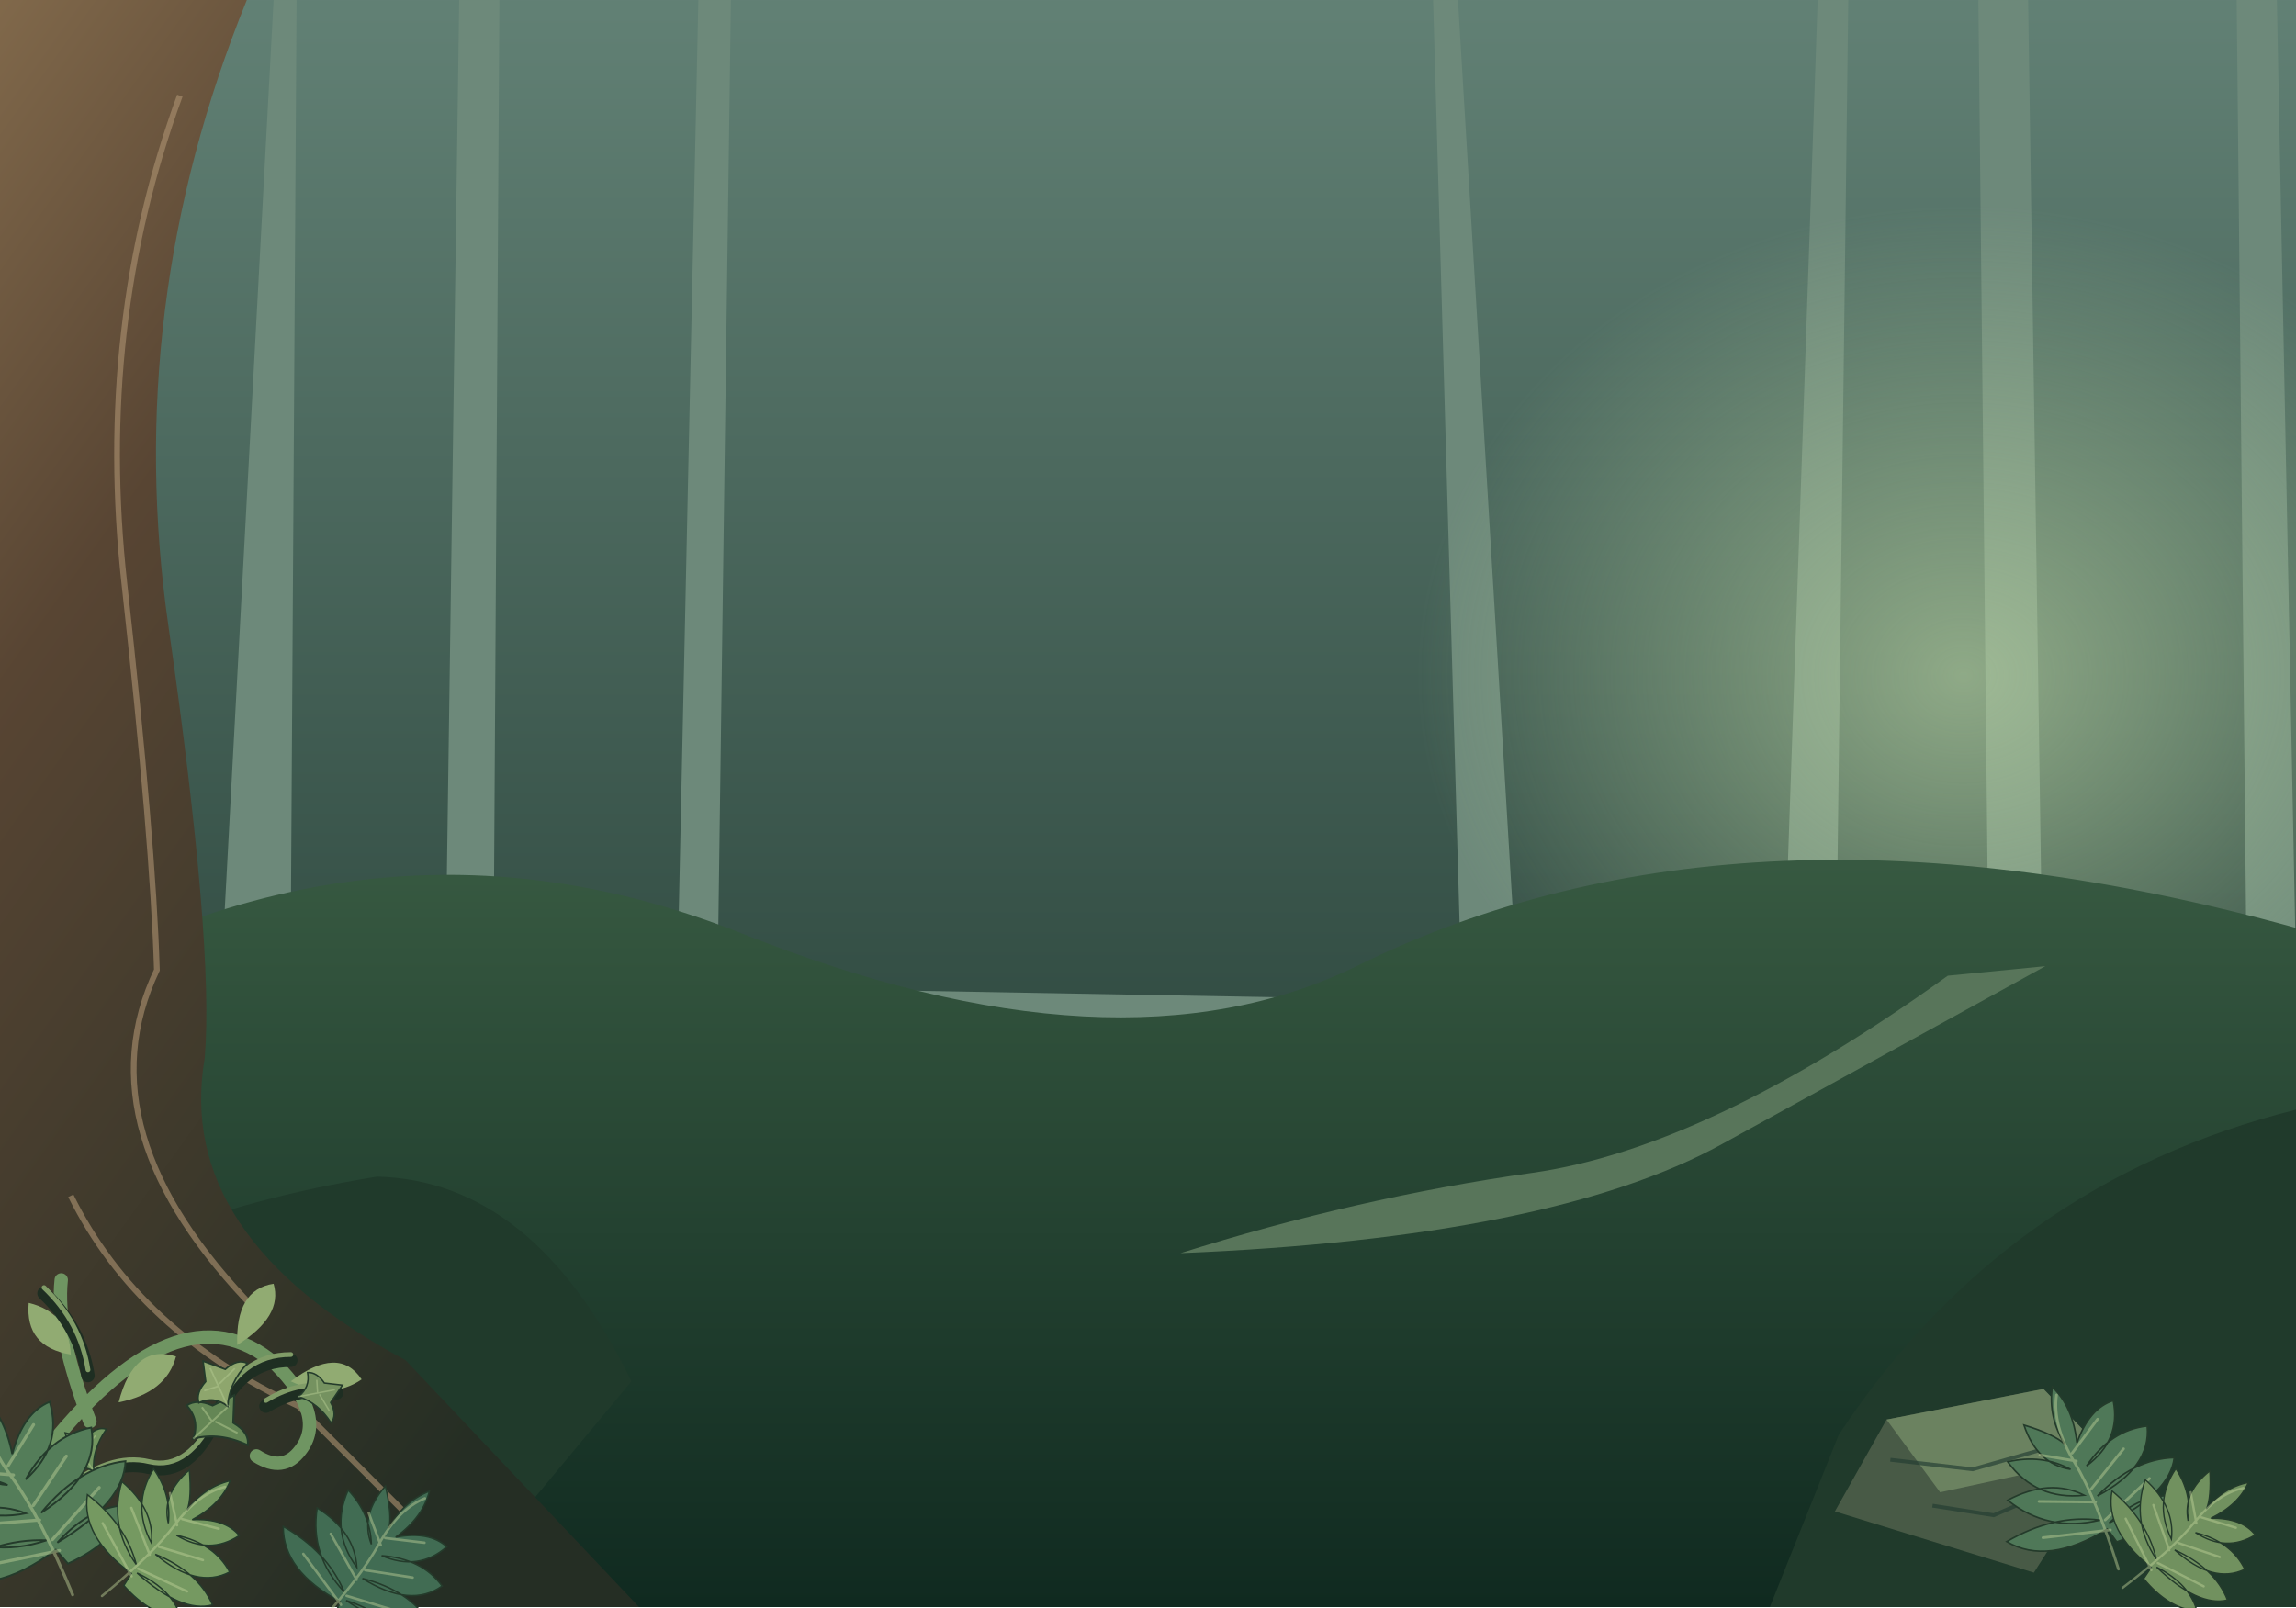
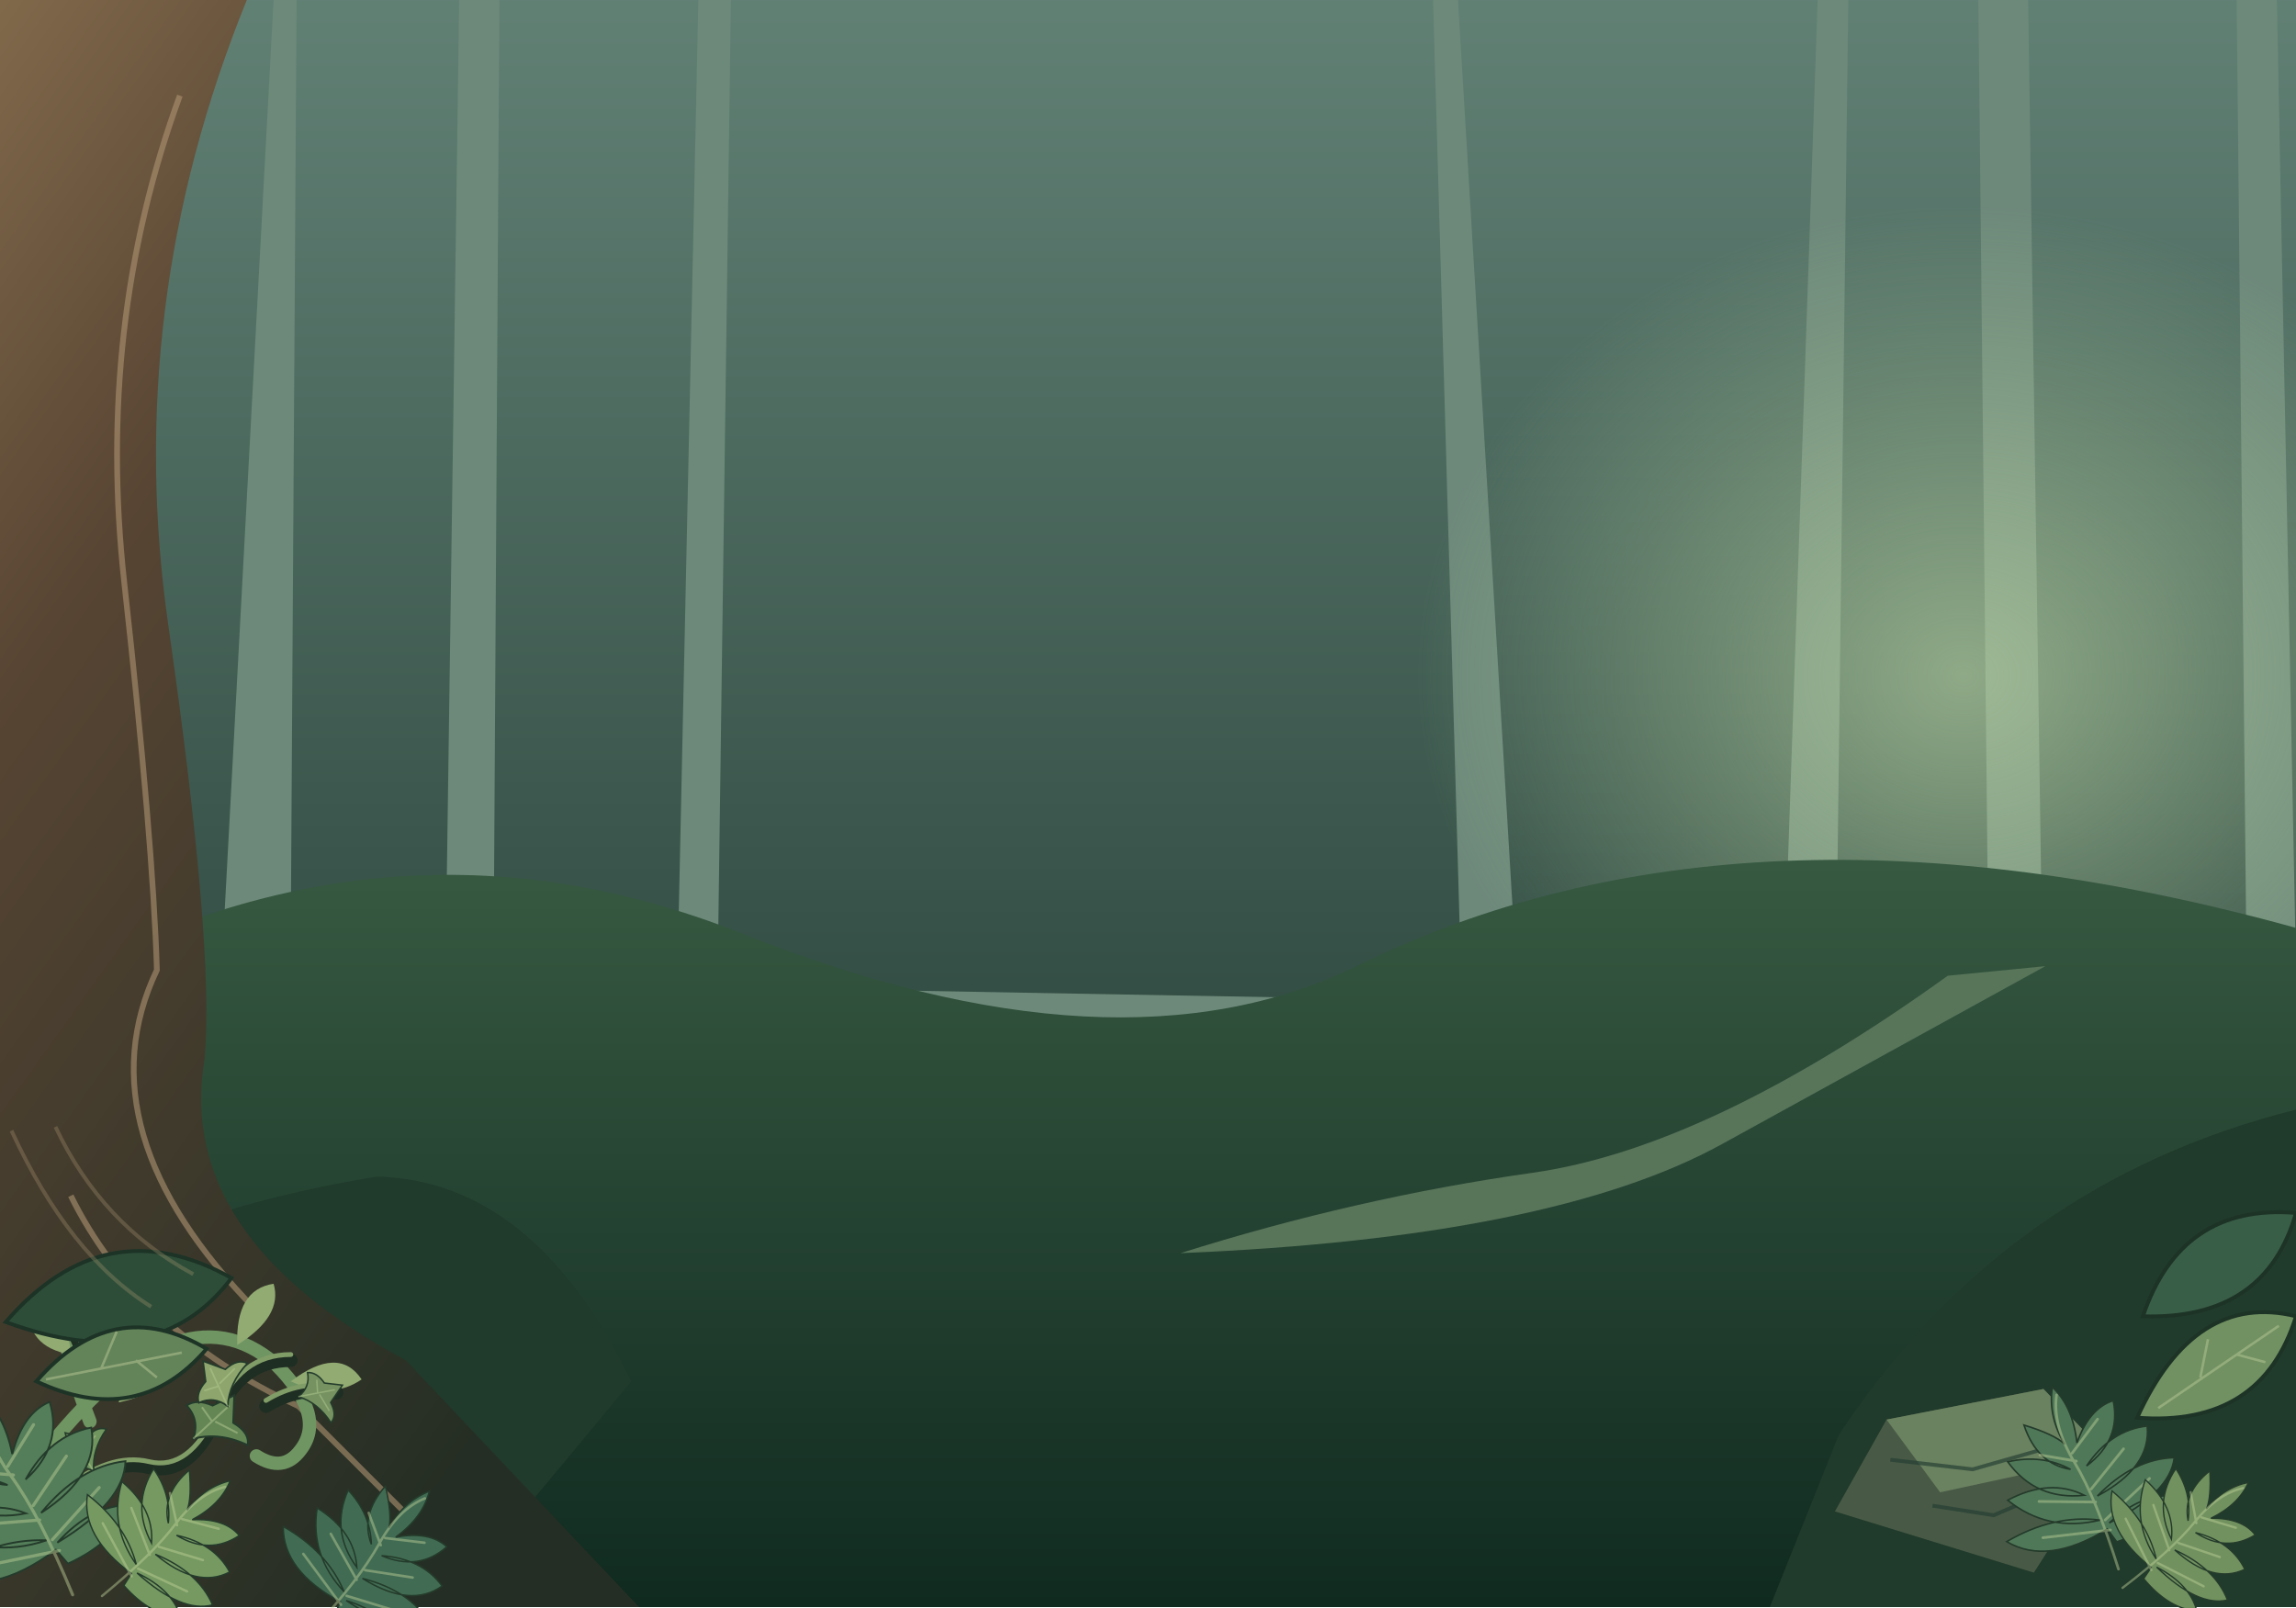
<svg xmlns="http://www.w3.org/2000/svg" viewBox="0 0 1200 840">
  <defs>
    <linearGradient id="air" x2="0" y2="1">
      <stop stop-color="#628175" />
      <stop offset="1" stop-color="#172f27" />
    </linearGradient>
    <linearGradient id="ground" x2="0" y2="1">
      <stop stop-color="#375941" />
      <stop offset="1" stop-color="#102a20" />
    </linearGradient>
    <linearGradient id="root" x2=".55" y2="1">
      <stop stop-color="#81694b" />
      <stop offset=".33" stop-color="#584533" />
      <stop offset="1" stop-color="#252e24" />
    </linearGradient>
    <radialGradient id="haze">
      <stop stop-color="#b8d2a2" stop-opacity=".65" />
      <stop offset="1" stop-color="#b8d2a2" stop-opacity="0" />
    </radialGradient>
    <g id="fern">
      <path fill="currentColor" stroke="#243b2b" stroke-width=".7" d="M4-14Q-27-12-38-30-14-31 3-19-20-25-29-46-8-46 2-32-18-40-21-61-6-57 2-45-10-54-7-72 3-62 5-56 4-70 12-81 16-69 10-54 22-65 33-63 28-46 9-43 26-52 41-46 34-29 7-29 29-36 45-28 36-15 6-16 25-21 37-13 25-4 5-7Z" />
      <path d="M0 4Q6-28 5-47t7-30M5-13l-28-11m28 6 26-7M5-27l-22-12m23 6 21-9M6-47l-13-10m13 6 17-8" fill="none" stroke="#c1d49a" stroke-opacity=".45" stroke-width="1.2" stroke-linecap="round" />
    </g>
    <g id="ivy-leaf">
      <path d="M0 0Q-3-10-13-12q2-6 11-8L4-31l8 12q10-1 13 5Q9-11 0 0Z" fill="currentColor" stroke="#243b2b" stroke-width="1" />
      <path d="M0 0 5-25m-2 12-9-3m10 2 13-2" fill="none" stroke="#b2c88e" stroke-opacity=".52" stroke-width="1" />
    </g>
  </defs>
  <path fill="url(#air)" d="M0 0h1200v840H0Z" />
  <path fill="#6d897a" d="M0 455 22 0h17L39 467 117 484l26-484h12l-3 482 81 14 7-496h21l-3 496 96 16L365 0h17l-7 516 389 7L749 0h13l31 515 140-22 17-493h16l-6 482 79-7-5-475h26l7 474 107 16L1169 0h21l10 507v147H0Z" />
  <ellipse cx="1026" cy="353" rx="285" ry="247" fill="url(#haze)" />
  <path fill="url(#ground)" d="M0 530q192-120 388-42t321 17q202-100 491-20v355H0Z" />
  <path fill="#58755a" d="M1018 510q-125 90-217 103t-184 42q194-8 283-57t169-93Z" />
  <path fill="#203a2b" d="M0 696q63-59 197-81 82 2 133 107l-98 118H0Zm1200-116q-152 38-239 170l-36 90h275Z" />
  <path fill="url(#root)" d="M0 0h129Q64 160 88 327t19 226Q91 646 212 711l122 129H0Z" />
  <path fill="none" stroke="#ad9371" stroke-width="3" opacity=".6" d="M94 50Q50 170 65 305t17 202Q42 591 134 685m-97-60q35 71 119 110l56 56" />
  <path fill="none" stroke="#6f9562" stroke-width="7" stroke-linecap="round" d="M21 762q72-93 123-49 27 27 13 45-9 12-23 3m-87-18q-18-47-15-74" />
  <path fill="#91ab72" d="M37 708q-24-4-22-27 21 5 22 27m25 25q8-31 30-24-5 19-30 24m62-30q-1-29 19-32 5 17-19 32m28 19q25-19 37-1-16 11-37 1" />
  <path d="M33 782q24-20 45-15t35-26q12-30 39-30m-106 8q-4-25-23-43m116 59q18-11 37-7" fill="none" stroke="#1e2e22" stroke-width="7" stroke-linecap="round" />
  <path d="M33 779q24-20 45-15t35-26q12-30 39-30m-106 8q-4-25-23-43m116 59q18-11 37-7" fill="none" stroke="#809c67" stroke-width="2.5" stroke-linecap="round" />
  <use href="#ivy-leaf" transform="translate(49 769) rotate(-44) scale(.8)" color="#71955f" />
  <use href="#ivy-leaf" transform="translate(101 752) rotate(36)" color="#648655" />
  <use href="#ivy-leaf" transform="translate(119 735) rotate(-36) scale(.86)" color="#8ea66d" />
  <use href="#ivy-leaf" transform="translate(156 730) rotate(68) scale(.76)" color="#759260" />
  <use href="#fern" transform="translate(35 829) rotate(-33) scale(1.36)" color="#547d59" />
  <use href="#fern" transform="translate(56 831) rotate(40) scale(1.05)" color="#759961" />
  <use href="#fern" transform="translate(166 848) rotate(32) scale(1.1)" color="#416c53" />
  <path fill="#485a46" d="M959 790 986 742l82-16 34 35-39 61Z" />
  <path fill="#6b8260" d="m986 742 82-16 34 35-88 19Z" />
  <path d="m988 763 43 5 35-10m-56 29 32 5 21-9" fill="none" stroke="#233c32" stroke-opacity=".65" stroke-width="2" />
  <use href="#fern" transform="translate(1105 816) rotate(-28) scale(1.18)" color="#4f7858" />
  <use href="#fern" transform="translate(1112 827) rotate(42)" color="#71915f" />
+   <g stroke="#1c3326" stroke-width="2">
+     <path d="M3 691Q55 631 121 668 82 720 3 691Z" fill="#2d4d38" />
+     <path d="M19 722Q59 676 108 705 72 747 19 722Z" fill="#638359" />
+     <path d="M1120 688q20-59 80-54-16 56-80 54Z" fill="#395e47" />
+     <path d="M1117 741q30-66 83-53-18 58-83 53Z" fill="#719162" />
+     <path d="M24 721l71-14m-42 8 8-19m10 15 11 9m1046 16 63-43m-41 27 4-20m15 8 15 4" fill="none" stroke="#b0c390" stroke-opacity=".55" stroke-width="1.3" />
+     <path d="M6 591q30 65 73 92m-50-94q24 51 72 77" fill="none" stroke="#baa17a" stroke-opacity=".28" />
+   </g>
</svg>
